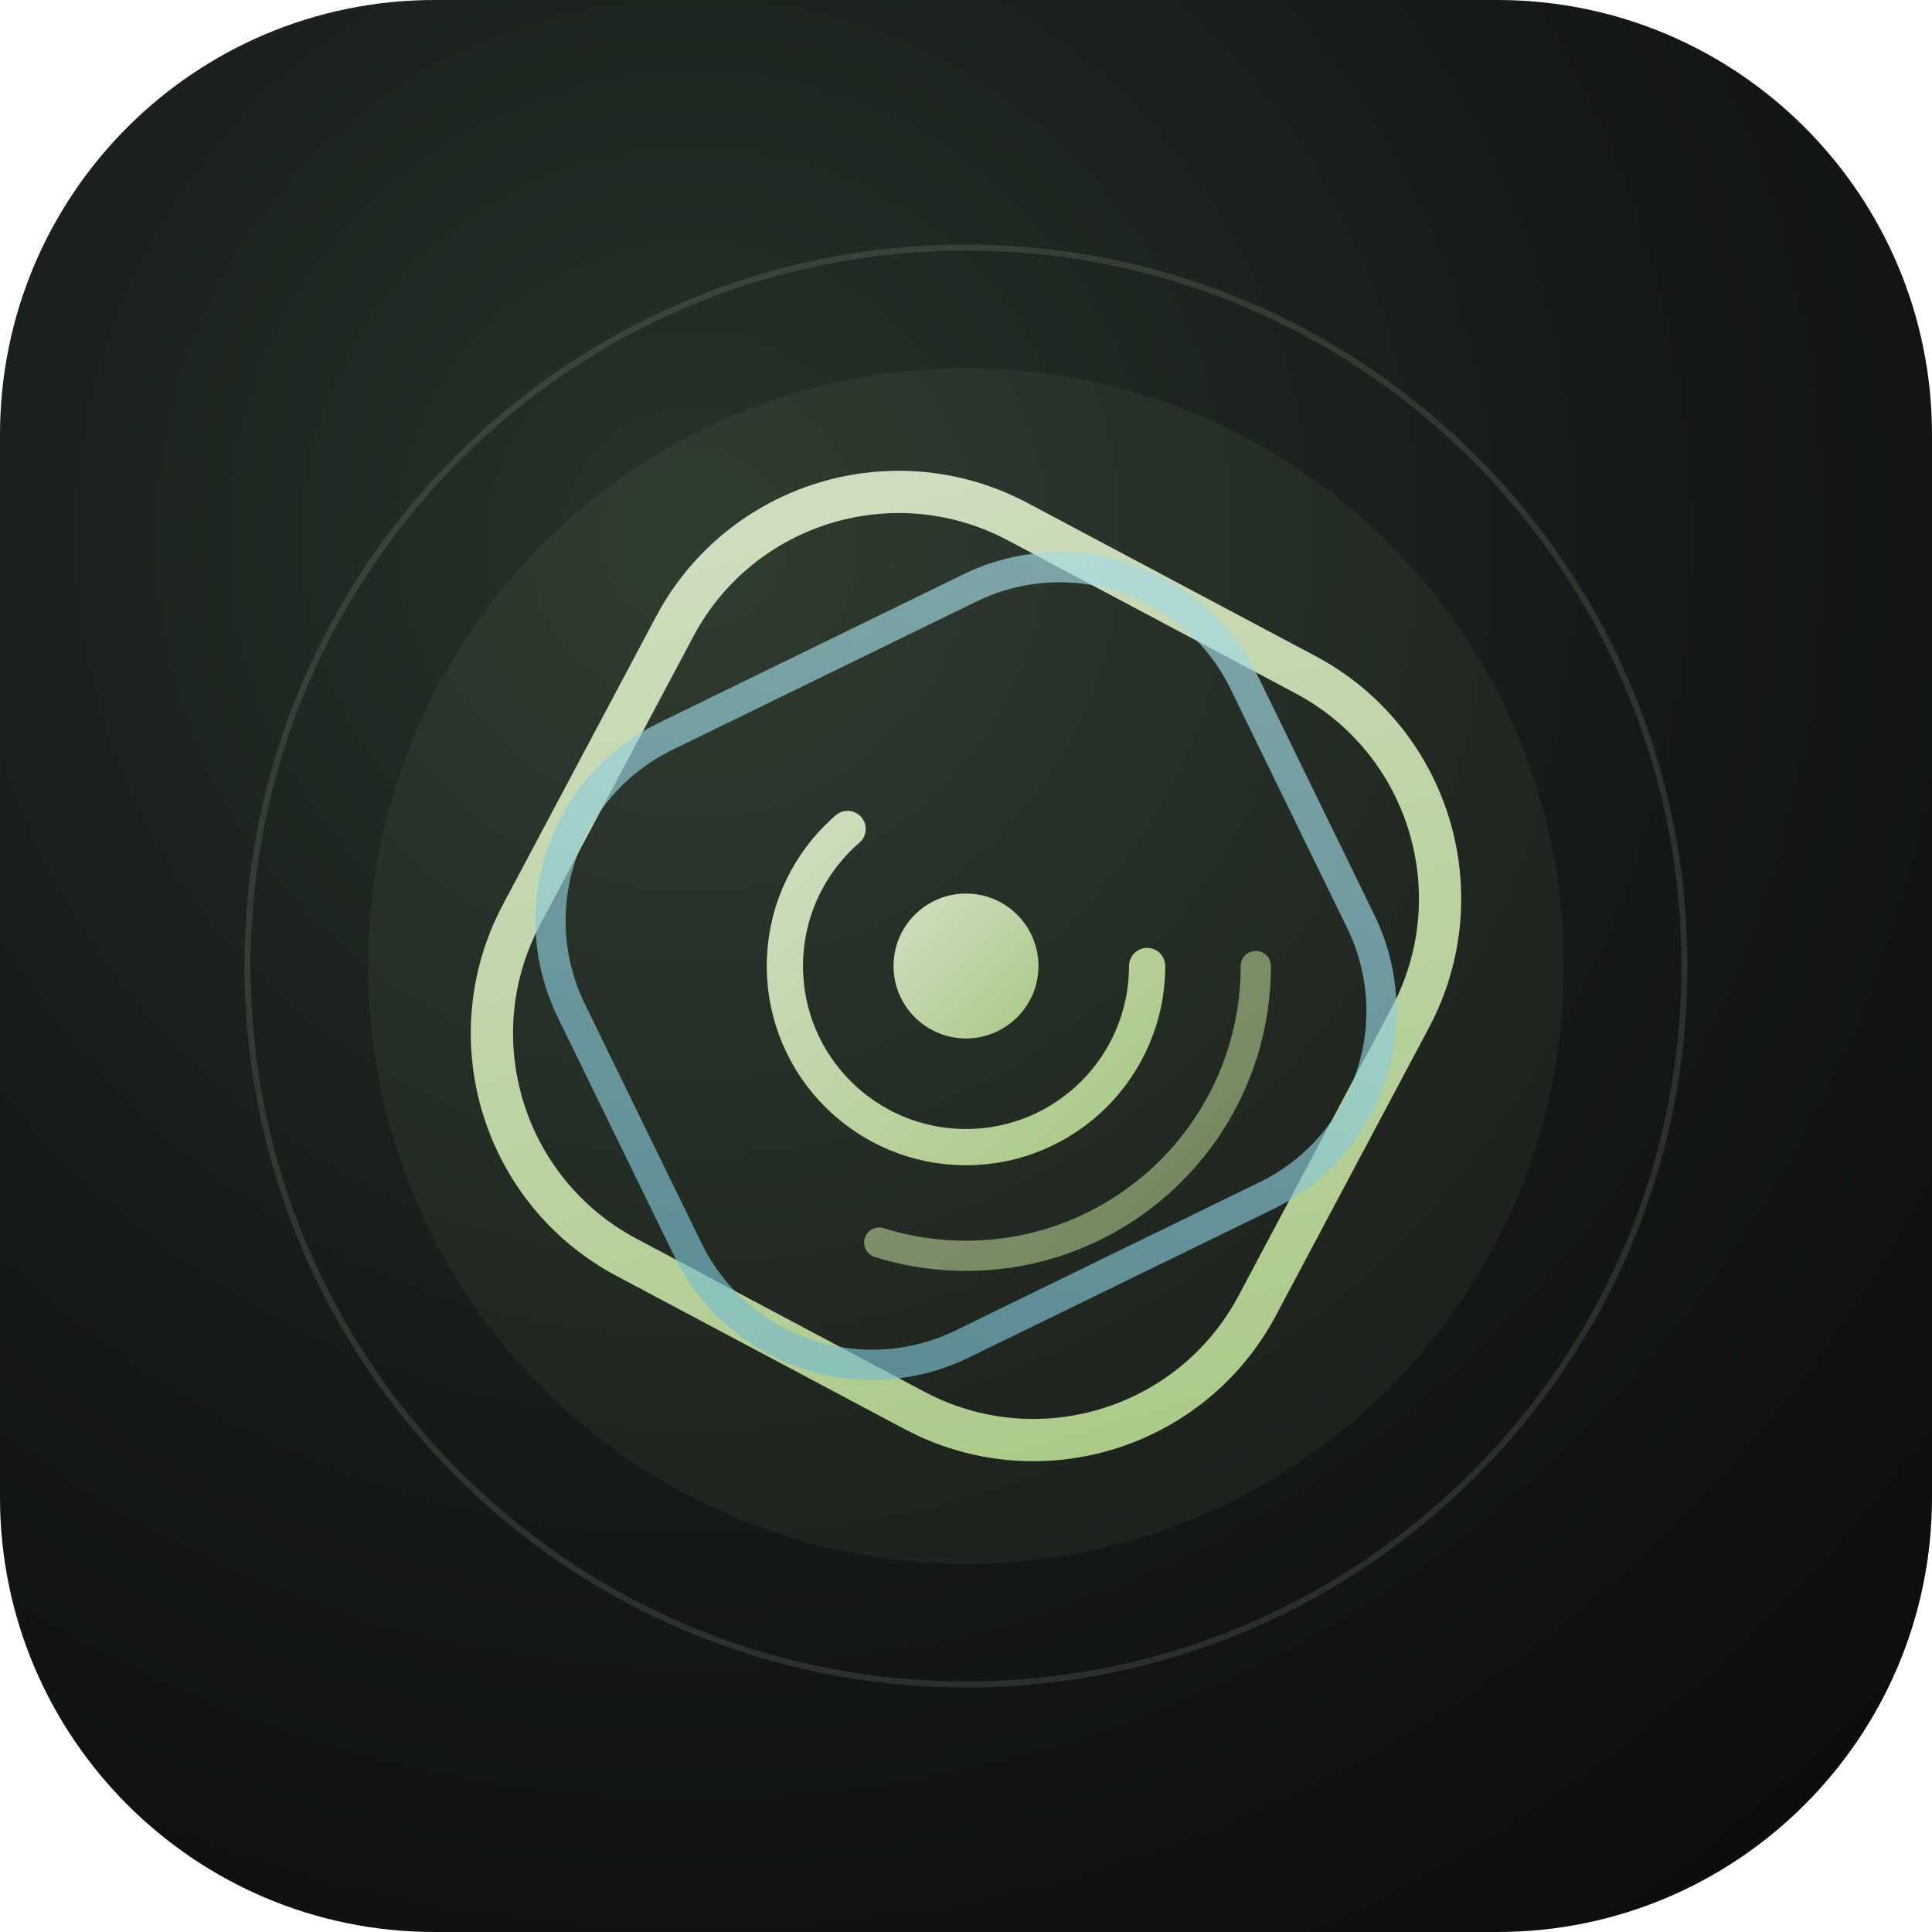
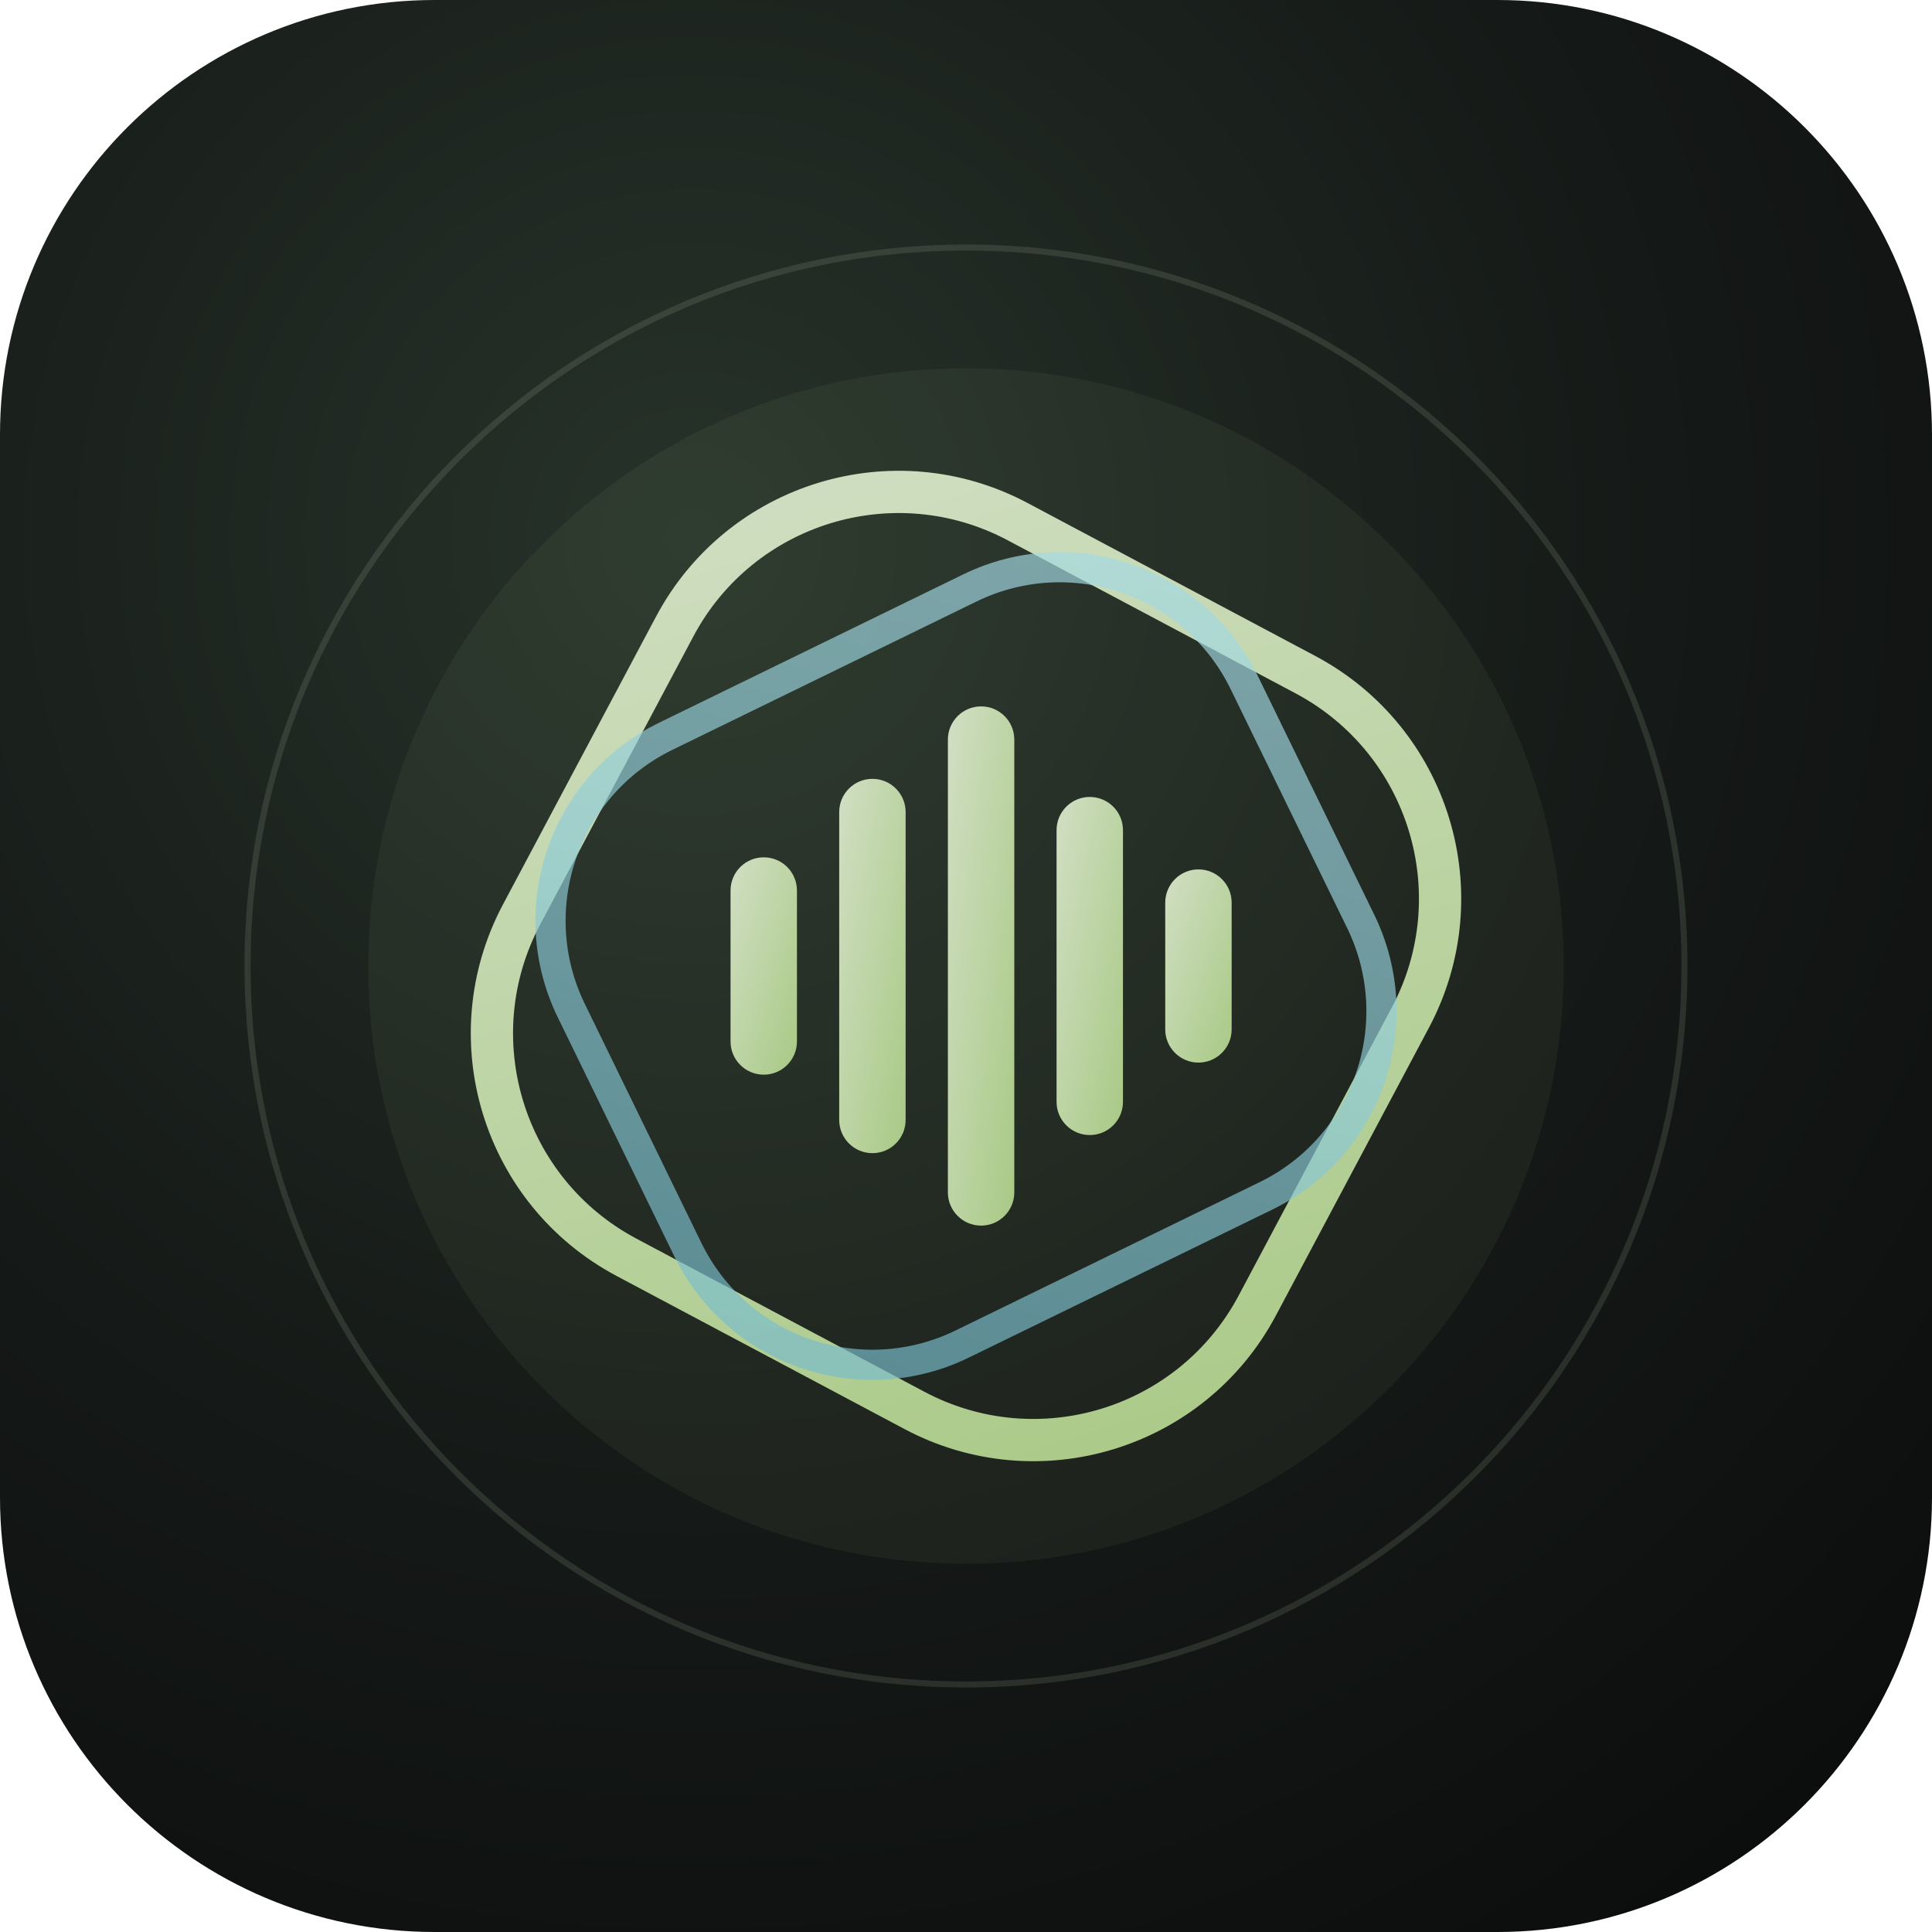
<svg xmlns="http://www.w3.org/2000/svg" width="512" height="512" viewBox="0 0 320 320">
  <defs>
    <radialGradient id="tile" cx="36%" cy="28%" r="90%">
      <stop offset="0" stop-color="#27332A" />
      <stop offset="0.55" stop-color="#151917" />
      <stop offset="1" stop-color="#0B0D0C" />
    </radialGradient>
    <linearGradient id="signal" x1="0" y1="0" x2="1" y2="1">
      <stop offset="0" stop-color="#D1DFC4" />
      <stop offset="1" stop-color="#A9C985" />
    </linearGradient>
    <linearGradient id="telemetry" x1="0" y1="0" x2="1" y2="1">
      <stop offset="0" stop-color="#A8DCE5" />
      <stop offset="1" stop-color="#74B9C8" />
    </linearGradient>
  </defs>
  <rect width="320" height="320" rx="72" fill="url(#tile)" />
  <circle cx="160" cy="160" r="99" fill="#A9C985" opacity="0.07" />
  <rect x="91" y="91" width="138" height="138" rx="42" fill="none" stroke="url(#signal)" stroke-width="7" transform="rotate(28 160 160)" />
  <rect x="104" y="98" width="112" height="124" rx="34" fill="none" stroke="url(#telemetry)" stroke-width="5" opacity="0.68" transform="rotate(64 160 160)" />
-   <circle cx="160" cy="160" r="12" fill="url(#signal)" />
-   <circle cx="160" cy="160" r="30" fill="none" stroke="url(#signal)" stroke-width="6" stroke-dasharray="120 70" stroke-linecap="round" />
-   <circle cx="160" cy="160" r="48" fill="none" stroke="url(#signal)" stroke-width="5" stroke-dasharray="90 212" stroke-linecap="round" opacity="0.6" />
+   <g fill="url(#signal)">
+     <rect x="121" y="142" width="11" height="36" rx="5.5" />
+     <rect x="139" y="129" width="11" height="62" rx="5.5" />
+     <rect x="157" y="117" width="11" height="86" rx="5.5" />
+     <rect x="175" y="132" width="11" height="56" rx="5.5" />
+     <rect x="193" y="144" width="11" height="32" rx="5.5" />
+   </g>
  <circle cx="160" cy="160" r="119" fill="none" stroke="#D1DFC4" stroke-width="1" opacity="0.13" />
</svg>
